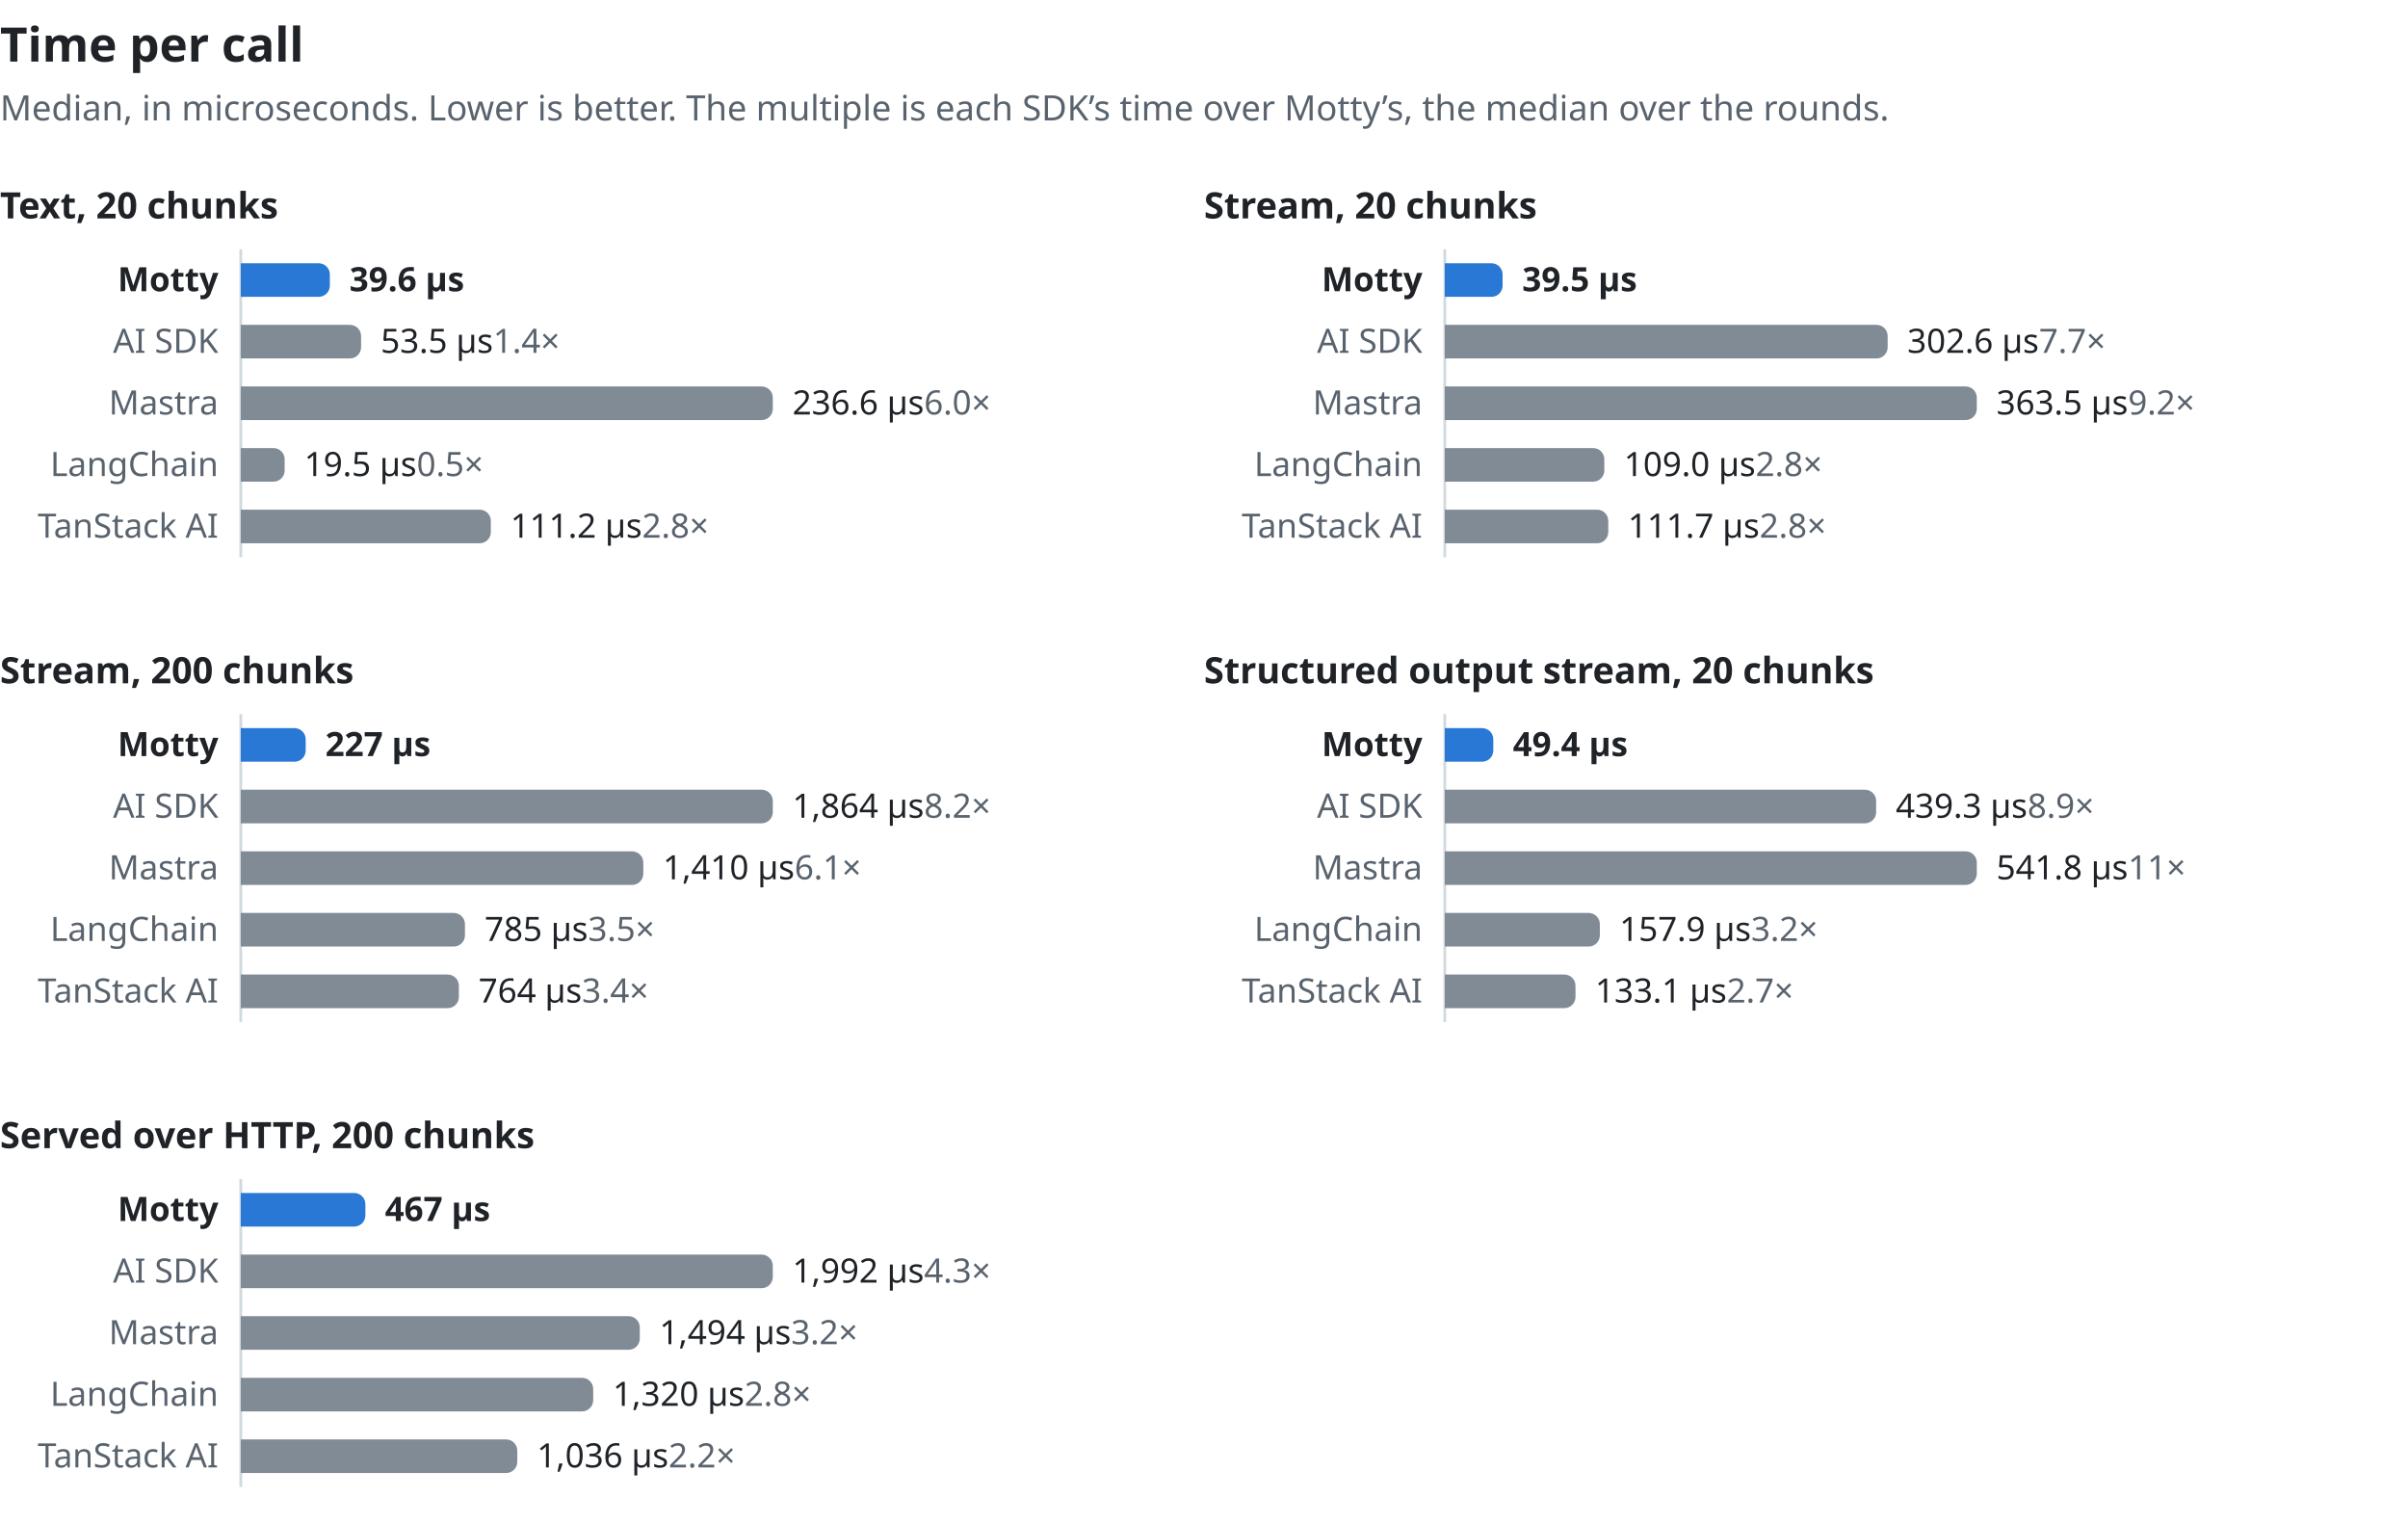
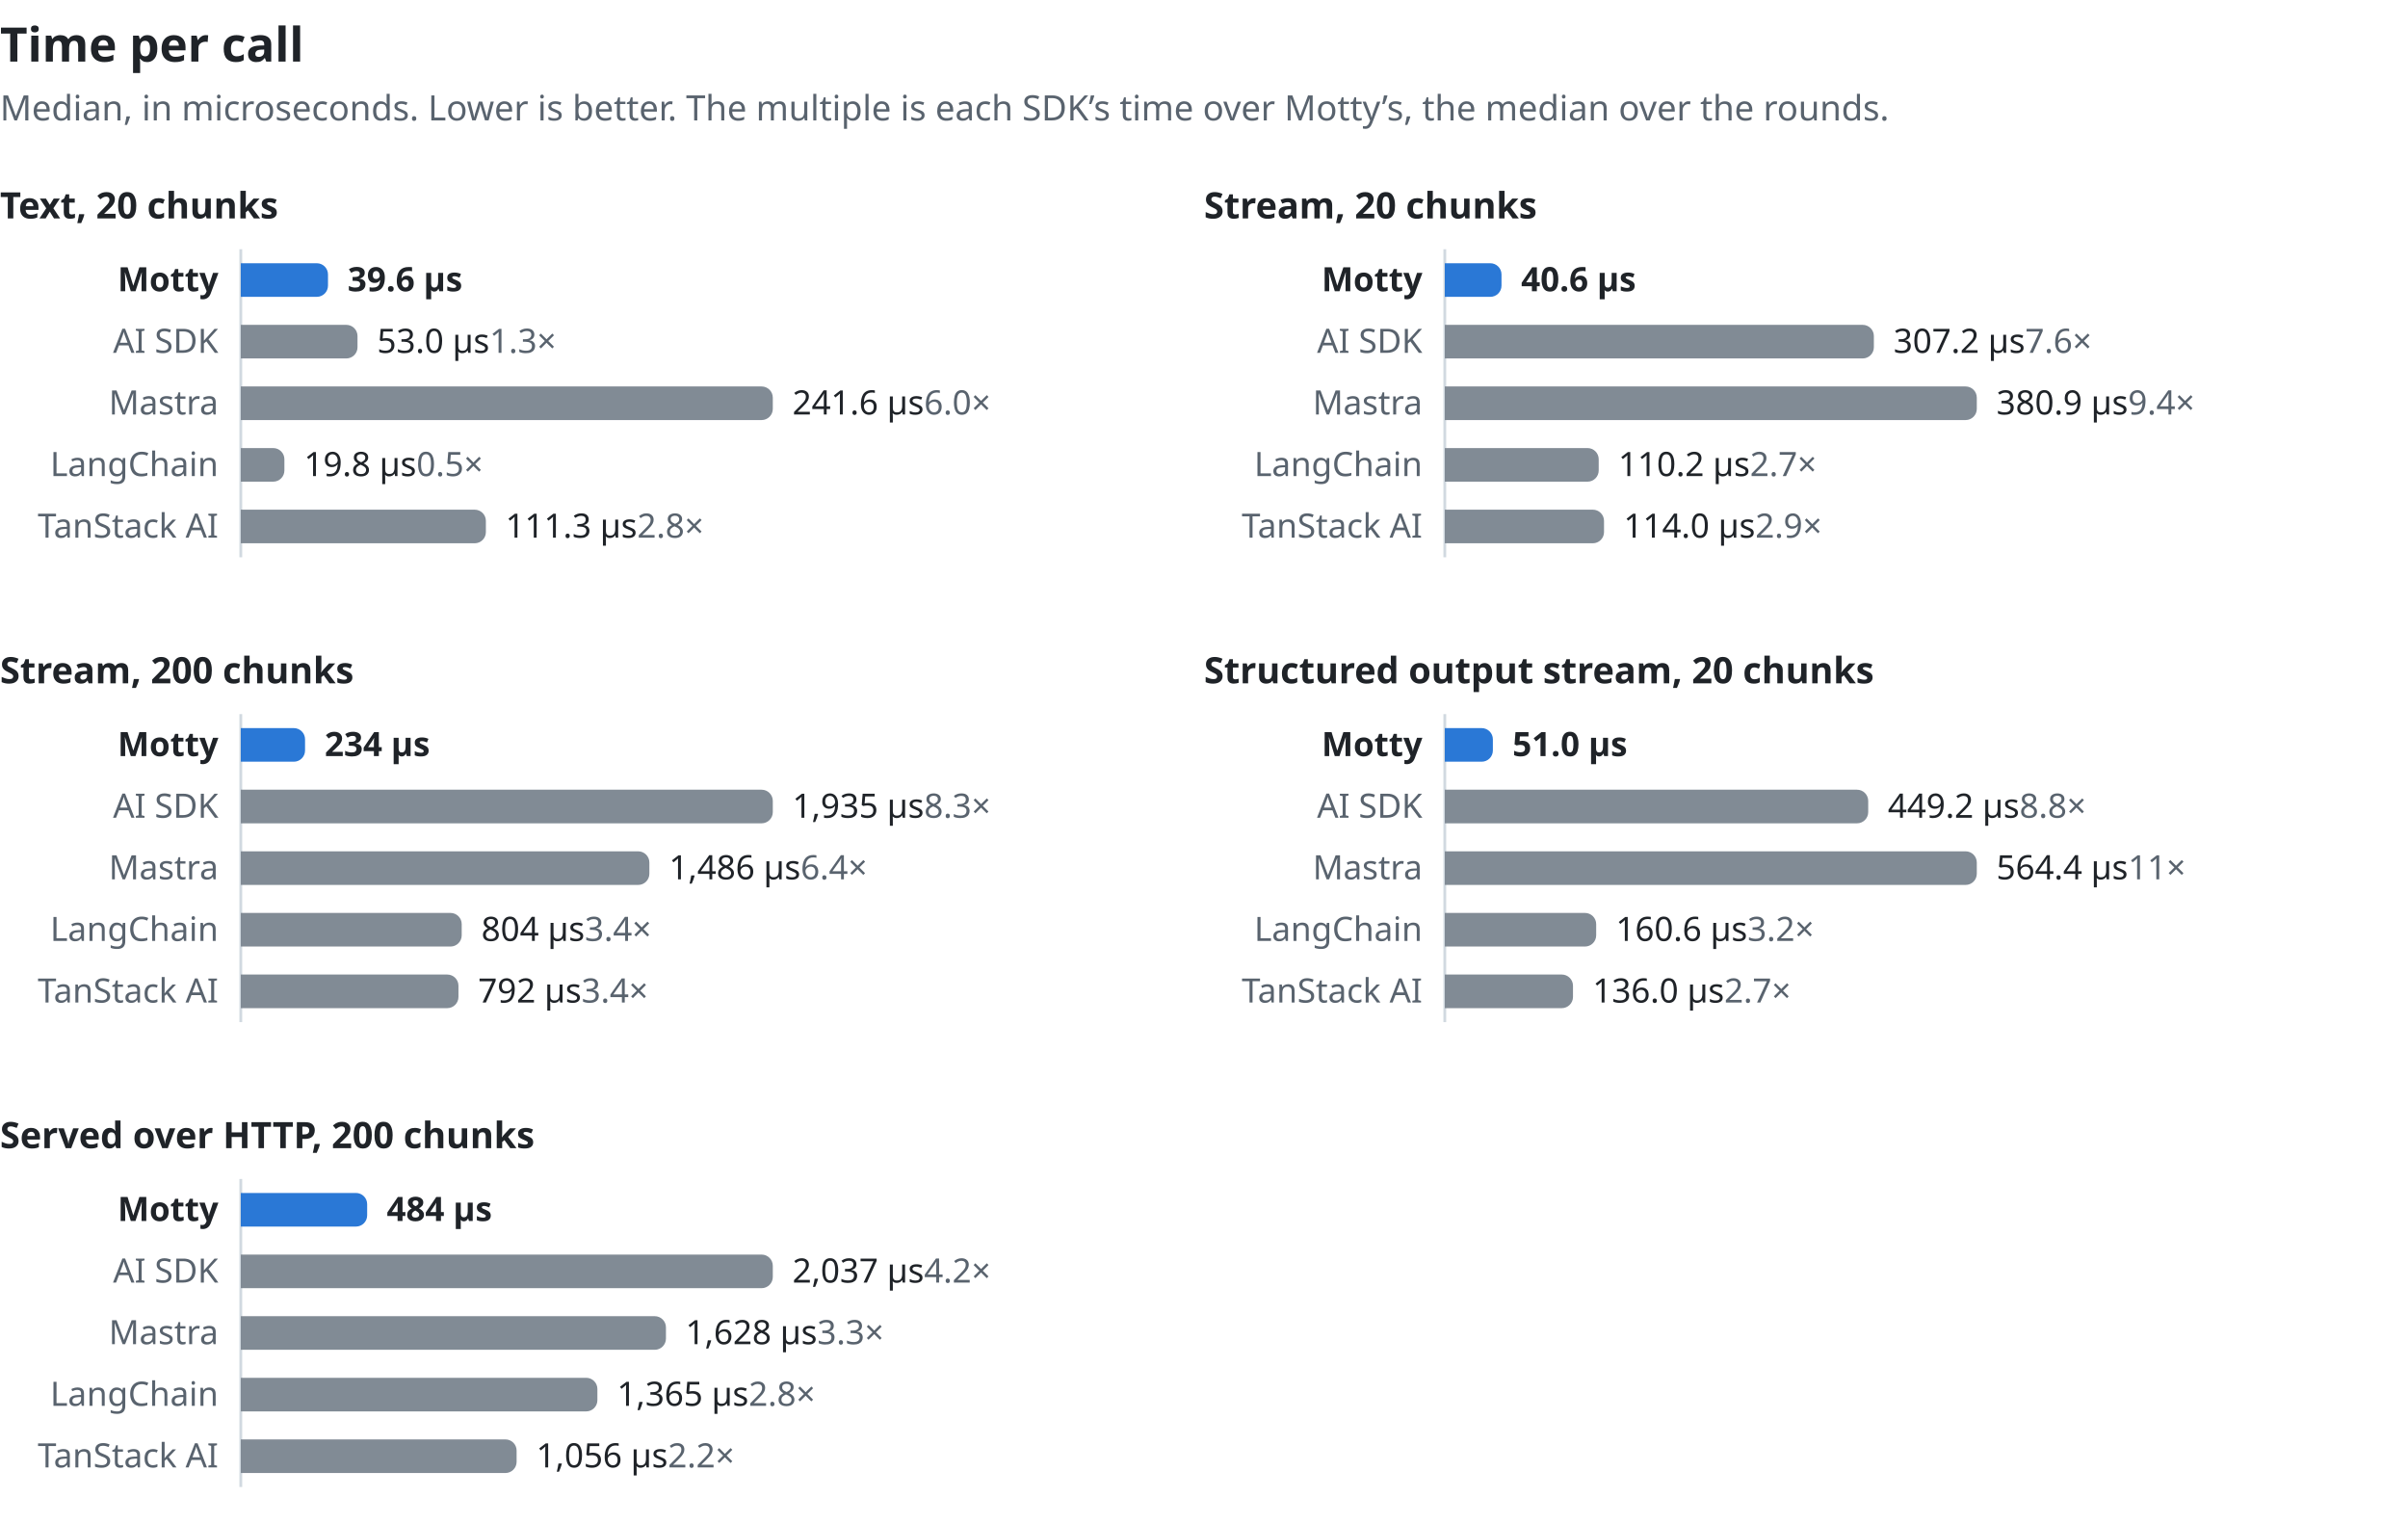
<svg xmlns="http://www.w3.org/2000/svg" viewBox="0 0 860 544" width="860" height="544" font-family="-apple-system,BlinkMacSystemFont,'Segoe UI','Noto Sans',Helvetica,Arial,sans-serif" role="img" aria-label="Time per call. Median, in microseconds. Lower is better. The multiple is each SDK’s time over Motty’s, the median over the rounds.">
  <text x="0" y="22" font-size="17" font-weight="600" fill="#1f2328">Time per call</text>
  <text x="0" y="43" font-size="12.5" fill="#59636e">Median, in microseconds. Lower is better. The multiple is each SDK’s time over Motty’s, the median over the rounds.</text>
  <text x="0" y="78" font-size="13" font-weight="600" fill="#1f2328">Text, 20 chunks</text>
  <line x1="86" x2="86" y1="89" y2="199" stroke="#d1d9e0" stroke-width="1" />
  <text x="78" y="104" font-size="12" text-anchor="end" fill="#1f2328" font-weight="600">Motty</text>
-   <path d="M86 94h27.801a4 4 0 0 1 4 4v4a4 4 0 0 1 -4 4h-27.801z" fill="#2a78d6" />
-   <text x="124.801" y="104" font-size="12" fill="#1f2328" font-weight="600">39.6 µs</text>
+   <path d="M86 94h27.142a4 4 0 0 1 4 4v4a4 4 0 0 1 -4 4h-27.142z" fill="#2a78d6" />
+   <text x="124.142" y="104" font-size="12" fill="#1f2328" font-weight="600">39.6 µs</text>
  <text x="78" y="126" font-size="12" text-anchor="end" fill="#59636e">AI SDK</text>
-   <path d="M86 116h38.963a4 4 0 0 1 4 4v4a4 4 0 0 1 -4 4h-38.963z" fill="#818b95" />
-   <text x="135.963" y="126" font-size="12" fill="#1f2328">53.5 µs<tspan fill="#59636e" font-weight="400">  1.4×</tspan>
+   <path d="M86 116h37.68a4 4 0 0 1 4 4v4a4 4 0 0 1 -4 4h-37.68z" fill="#818b95" />
+   <text x="134.68" y="126" font-size="12" fill="#1f2328">53.0 µs<tspan fill="#59636e" font-weight="400">  1.3×</tspan>
  </text>
  <text x="78" y="148" font-size="12" text-anchor="end" fill="#59636e">Mastra</text>
  <path d="M86 138h186a4 4 0 0 1 4 4v4a4 4 0 0 1 -4 4h-186z" fill="#818b95" />
-   <text x="283" y="148" font-size="12" fill="#1f2328">236.6 µs<tspan fill="#59636e" font-weight="400">  6.0×</tspan>
+   <text x="283" y="148" font-size="12" fill="#1f2328">241.6 µs<tspan fill="#59636e" font-weight="400">  6.0×</tspan>
  </text>
  <text x="78" y="170" font-size="12" text-anchor="end" fill="#59636e">LangChain</text>
-   <path d="M86 160h11.659a4 4 0 0 1 4 4v4a4 4 0 0 1 -4 4h-11.659z" fill="#818b95" />
-   <text x="108.659" y="170" font-size="12" fill="#1f2328">19.5 µs<tspan fill="#59636e" font-weight="400">  0.5×</tspan>
+   <path d="M86 160h11.571a4 4 0 0 1 4 4v4a4 4 0 0 1 -4 4h-11.571z" fill="#818b95" />
+   <text x="108.571" y="170" font-size="12" fill="#1f2328">19.8 µs<tspan fill="#59636e" font-weight="400">  0.5×</tspan>
  </text>
  <text x="78" y="192" font-size="12" text-anchor="end" fill="#59636e">TanStack AI</text>
-   <path d="M86 182h85.298a4 4 0 0 1 4 4v4a4 4 0 0 1 -4 4h-85.298z" fill="#818b95" />
-   <text x="182.298" y="192" font-size="12" fill="#1f2328">111.2 µs<tspan fill="#59636e" font-weight="400">  2.8×</tspan>
+   <path d="M86 182h83.529a4 4 0 0 1 4 4v4a4 4 0 0 1 -4 4h-83.529z" fill="#818b95" />
+   <text x="180.529" y="192" font-size="12" fill="#1f2328">111.3 µs<tspan fill="#59636e" font-weight="400">  2.8×</tspan>
  </text>
  <text x="430" y="78" font-size="13" font-weight="600" fill="#1f2328">Stream, 20 chunks</text>
  <line x1="516" x2="516" y1="89" y2="199" stroke="#d1d9e0" stroke-width="1" />
  <text x="508" y="104" font-size="12" text-anchor="end" fill="#1f2328" font-weight="600">Motty</text>
-   <path d="M516 94h16.646a4 4 0 0 1 4 4v4a4 4 0 0 1 -4 4h-16.646z" fill="#2a78d6" />
-   <text x="543.646" y="104" font-size="12" fill="#1f2328" font-weight="600">39.5 µs</text>
+   <path d="M516 94h16.252a4 4 0 0 1 4 4v4a4 4 0 0 1 -4 4h-16.252z" fill="#2a78d6" />
+   <text x="543.252" y="104" font-size="12" fill="#1f2328" font-weight="600">40.6 µs</text>
  <text x="508" y="126" font-size="12" text-anchor="end" fill="#59636e">AI SDK</text>
-   <path d="M516 116h154.168a4 4 0 0 1 4 4v4a4 4 0 0 1 -4 4h-154.168z" fill="#818b95" />
-   <text x="681.168" y="126" font-size="12" fill="#1f2328">302.6 µs<tspan fill="#59636e" font-weight="400">  7.7×</tspan>
+   <path d="M516 116h149.237a4 4 0 0 1 4 4v4a4 4 0 0 1 -4 4h-149.237z" fill="#818b95" />
+   <text x="676.237" y="126" font-size="12" fill="#1f2328">307.2 µs<tspan fill="#59636e" font-weight="400">  7.6×</tspan>
  </text>
  <text x="508" y="148" font-size="12" text-anchor="end" fill="#59636e">Mastra</text>
  <path d="M516 138h186a4 4 0 0 1 4 4v4a4 4 0 0 1 -4 4h-186z" fill="#818b95" />
-   <text x="713" y="148" font-size="12" fill="#1f2328">363.5 µs<tspan fill="#59636e" font-weight="400">  9.2×</tspan>
+   <text x="713" y="148" font-size="12" fill="#1f2328">380.9 µs<tspan fill="#59636e" font-weight="400">  9.4×</tspan>
  </text>
  <text x="508" y="170" font-size="12" text-anchor="end" fill="#59636e">LangChain</text>
-   <path d="M516 160h52.974a4 4 0 0 1 4 4v4a4 4 0 0 1 -4 4h-52.974z" fill="#818b95" />
-   <text x="579.974" y="170" font-size="12" fill="#1f2328">109.0 µs<tspan fill="#59636e" font-weight="400">  2.8×</tspan>
+   <path d="M516 160h50.97a4 4 0 0 1 4 4v4a4 4 0 0 1 -4 4h-50.97z" fill="#818b95" />
+   <text x="577.97" y="170" font-size="12" fill="#1f2328">110.2 µs<tspan fill="#59636e" font-weight="400">  2.7×</tspan>
  </text>
  <text x="508" y="192" font-size="12" text-anchor="end" fill="#59636e">TanStack AI</text>
-   <path d="M516 182h54.385a4 4 0 0 1 4 4v4a4 4 0 0 1 -4 4h-54.385z" fill="#818b95" />
-   <text x="581.385" y="192" font-size="12" fill="#1f2328">111.7 µs<tspan fill="#59636e" font-weight="400">  2.8×</tspan>
+   <path d="M516 182h52.865a4 4 0 0 1 4 4v4a4 4 0 0 1 -4 4h-52.865z" fill="#818b95" />
+   <text x="579.865" y="192" font-size="12" fill="#1f2328">114.0 µs<tspan fill="#59636e" font-weight="400">  2.9×</tspan>
  </text>
  <text x="0" y="244" font-size="13" font-weight="600" fill="#1f2328">Stream, 200 chunks</text>
  <line x1="86" x2="86" y1="255" y2="365" stroke="#d1d9e0" stroke-width="1" />
  <text x="78" y="270" font-size="12" text-anchor="end" fill="#1f2328" font-weight="600">Motty</text>
-   <path d="M86 260h19.182a4 4 0 0 1 4 4v4a4 4 0 0 1 -4 4h-19.182z" fill="#2a78d6" />
-   <text x="116.182" y="270" font-size="12" fill="#1f2328" font-weight="600">227 µs</text>
+   <path d="M86 260h18.944a4 4 0 0 1 4 4v4a4 4 0 0 1 -4 4h-18.944z" fill="#2a78d6" />
+   <text x="115.944" y="270" font-size="12" fill="#1f2328" font-weight="600">234 µs</text>
  <text x="78" y="292" font-size="12" text-anchor="end" fill="#59636e">AI SDK</text>
  <path d="M86 282h186a4 4 0 0 1 4 4v4a4 4 0 0 1 -4 4h-186z" fill="#818b95" />
-   <text x="283" y="292" font-size="12" fill="#1f2328">1,864 µs<tspan fill="#59636e" font-weight="400">  8.2×</tspan>
+   <text x="283" y="292" font-size="12" fill="#1f2328">1,935 µs<tspan fill="#59636e" font-weight="400">  8.3×</tspan>
  </text>
  <text x="78" y="314" font-size="12" text-anchor="end" fill="#59636e">Mastra</text>
-   <path d="M86 304h139.749a4 4 0 0 1 4 4v4a4 4 0 0 1 -4 4h-139.749z" fill="#818b95" />
-   <text x="236.749" y="314" font-size="12" fill="#1f2328">1,410 µs<tspan fill="#59636e" font-weight="400">  6.1×</tspan>
+   <path d="M86 304h141.919a4 4 0 0 1 4 4v4a4 4 0 0 1 -4 4h-141.919z" fill="#818b95" />
+   <text x="238.919" y="314" font-size="12" fill="#1f2328">1,486 µs<tspan fill="#59636e" font-weight="400">  6.4×</tspan>
  </text>
  <text x="78" y="336" font-size="12" text-anchor="end" fill="#59636e">LangChain</text>
-   <path d="M86 326h76.055a4 4 0 0 1 4 4v4a4 4 0 0 1 -4 4h-76.055z" fill="#818b95" />
-   <text x="173.055" y="336" font-size="12" fill="#1f2328">785 µs<tspan fill="#59636e" font-weight="400">  3.5×</tspan>
+   <path d="M86 326h74.894a4 4 0 0 1 4 4v4a4 4 0 0 1 -4 4h-74.894z" fill="#818b95" />
+   <text x="171.894" y="336" font-size="12" fill="#1f2328">804 µs<tspan fill="#59636e" font-weight="400">  3.4×</tspan>
  </text>
  <text x="78" y="358" font-size="12" text-anchor="end" fill="#59636e">TanStack AI</text>
-   <path d="M86 348h73.884a4 4 0 0 1 4 4v4a4 4 0 0 1 -4 4h-73.884z" fill="#818b95" />
-   <text x="170.884" y="358" font-size="12" fill="#1f2328">764 µs<tspan fill="#59636e" font-weight="400">  3.4×</tspan>
+   <path d="M86 348h73.736a4 4 0 0 1 4 4v4a4 4 0 0 1 -4 4h-73.736z" fill="#818b95" />
+   <text x="170.736" y="358" font-size="12" fill="#1f2328">792 µs<tspan fill="#59636e" font-weight="400">  3.4×</tspan>
  </text>
  <text x="430" y="244" font-size="13" font-weight="600" fill="#1f2328">Structured output stream, 20 chunks</text>
  <line x1="516" x2="516" y1="255" y2="365" stroke="#d1d9e0" stroke-width="1" />
  <text x="508" y="270" font-size="12" text-anchor="end" fill="#1f2328" font-weight="600">Motty</text>
-   <path d="M516 260h13.324a4 4 0 0 1 4 4v4a4 4 0 0 1 -4 4h-13.324z" fill="#2a78d6" />
-   <text x="540.324" y="270" font-size="12" fill="#1f2328" font-weight="600">49.4 µs</text>
+   <path d="M516 260h13.169a4 4 0 0 1 4 4v4a4 4 0 0 1 -4 4h-13.169z" fill="#2a78d6" />
+   <text x="540.169" y="270" font-size="12" fill="#1f2328" font-weight="600">51.0 µs</text>
  <text x="508" y="292" font-size="12" text-anchor="end" fill="#59636e">AI SDK</text>
-   <path d="M516 282h150.055a4 4 0 0 1 4 4v4a4 4 0 0 1 -4 4h-150.055z" fill="#818b95" />
-   <text x="677.055" y="292" font-size="12" fill="#1f2328">439.3 µs<tspan fill="#59636e" font-weight="400">  8.9×</tspan>
+   <path d="M516 282h147.219a4 4 0 0 1 4 4v4a4 4 0 0 1 -4 4h-147.219z" fill="#818b95" />
+   <text x="674.219" y="292" font-size="12" fill="#1f2328">449.2 µs<tspan fill="#59636e" font-weight="400">  8.8×</tspan>
  </text>
  <text x="508" y="314" font-size="12" text-anchor="end" fill="#59636e">Mastra</text>
  <path d="M516 304h186a4 4 0 0 1 4 4v4a4 4 0 0 1 -4 4h-186z" fill="#818b95" />
-   <text x="713" y="314" font-size="12" fill="#1f2328">541.8 µs<tspan fill="#59636e" font-weight="400">  11×</tspan>
+   <text x="713" y="314" font-size="12" fill="#1f2328">564.4 µs<tspan fill="#59636e" font-weight="400">  11×</tspan>
  </text>
  <text x="508" y="336" font-size="12" text-anchor="end" fill="#59636e">LangChain</text>
-   <path d="M516 326h51.373a4 4 0 0 1 4 4v4a4 4 0 0 1 -4 4h-51.373z" fill="#818b95" />
-   <text x="578.373" y="336" font-size="12" fill="#1f2328">157.9 µs<tspan fill="#59636e" font-weight="400">  3.2×</tspan>
+   <path d="M516 326h50.064a4 4 0 0 1 4 4v4a4 4 0 0 1 -4 4h-50.064z" fill="#818b95" />
+   <text x="577.064" y="336" font-size="12" fill="#1f2328">160.6 µs<tspan fill="#59636e" font-weight="400">  3.2×</tspan>
  </text>
  <text x="508" y="358" font-size="12" text-anchor="end" fill="#59636e">TanStack AI</text>
-   <path d="M516 348h42.676a4 4 0 0 1 4 4v4a4 4 0 0 1 -4 4h-42.676z" fill="#818b95" />
-   <text x="569.676" y="358" font-size="12" fill="#1f2328">133.1 µs<tspan fill="#59636e" font-weight="400">  2.7×</tspan>
+   <path d="M516 348h41.783a4 4 0 0 1 4 4v4a4 4 0 0 1 -4 4h-41.783z" fill="#818b95" />
+   <text x="568.783" y="358" font-size="12" fill="#1f2328">136.0 µs<tspan fill="#59636e" font-weight="400">  2.7×</tspan>
  </text>
  <text x="0" y="410" font-size="13" font-weight="600" fill="#1f2328">Served over HTTP, 200 chunks</text>
  <line x1="86" x2="86" y1="421" y2="531" stroke="#d1d9e0" stroke-width="1" />
  <text x="78" y="436" font-size="12" text-anchor="end" fill="#1f2328" font-weight="600">Motty</text>
-   <path d="M86 426h40.496a4 4 0 0 1 4 4v4a4 4 0 0 1 -4 4h-40.496z" fill="#2a78d6" />
-   <text x="137.496" y="436" font-size="12" fill="#1f2328" font-weight="600">467 µs</text>
+   <path d="M86 426h41.128a4 4 0 0 1 4 4v4a4 4 0 0 1 -4 4h-41.128z" fill="#2a78d6" />
+   <text x="138.128" y="436" font-size="12" fill="#1f2328" font-weight="600">484 µs</text>
  <text x="78" y="458" font-size="12" text-anchor="end" fill="#59636e">AI SDK</text>
  <path d="M86 448h186a4 4 0 0 1 4 4v4a4 4 0 0 1 -4 4h-186z" fill="#818b95" />
-   <text x="283" y="458" font-size="12" fill="#1f2328">1,992 µs<tspan fill="#59636e" font-weight="400">  4.3×</tspan>
+   <text x="283" y="458" font-size="12" fill="#1f2328">2,037 µs<tspan fill="#59636e" font-weight="400">  4.2×</tspan>
  </text>
  <text x="78" y="480" font-size="12" text-anchor="end" fill="#59636e">Mastra</text>
-   <path d="M86 470h138.5a4 4 0 0 1 4 4v4a4 4 0 0 1 -4 4h-138.5z" fill="#818b95" />
-   <text x="235.5" y="480" font-size="12" fill="#1f2328">1,494 µs<tspan fill="#59636e" font-weight="400">  3.2×</tspan>
+   <path d="M86 470h147.84a4 4 0 0 1 4 4v4a4 4 0 0 1 -4 4h-147.84z" fill="#818b95" />
+   <text x="244.84" y="480" font-size="12" fill="#1f2328">1,628 µs<tspan fill="#59636e" font-weight="400">  3.3×</tspan>
  </text>
  <text x="78" y="502" font-size="12" text-anchor="end" fill="#59636e">LangChain</text>
-   <path d="M86 492h121.859a4 4 0 0 1 4 4v4a4 4 0 0 1 -4 4h-121.859z" fill="#818b95" />
-   <text x="218.859" y="502" font-size="12" fill="#1f2328">1,320 µs<tspan fill="#59636e" font-weight="400">  2.8×</tspan>
+   <path d="M86 492h123.354a4 4 0 0 1 4 4v4a4 4 0 0 1 -4 4h-123.354z" fill="#818b95" />
+   <text x="220.354" y="502" font-size="12" fill="#1f2328">1,365 µs<tspan fill="#59636e" font-weight="400">  2.8×</tspan>
  </text>
  <text x="78" y="524" font-size="12" text-anchor="end" fill="#59636e">TanStack AI</text>
-   <path d="M86 514h94.748a4 4 0 0 1 4 4v4a4 4 0 0 1 -4 4h-94.748z" fill="#818b95" />
-   <text x="191.748" y="524" font-size="12" fill="#1f2328">1,036 µs<tspan fill="#59636e" font-weight="400">  2.2×</tspan>
+   <path d="M86 514h94.503a4 4 0 0 1 4 4v4a4 4 0 0 1 -4 4h-94.503z" fill="#818b95" />
+   <text x="191.503" y="524" font-size="12" fill="#1f2328">1,056 µs<tspan fill="#59636e" font-weight="400">  2.2×</tspan>
  </text>
</svg>
